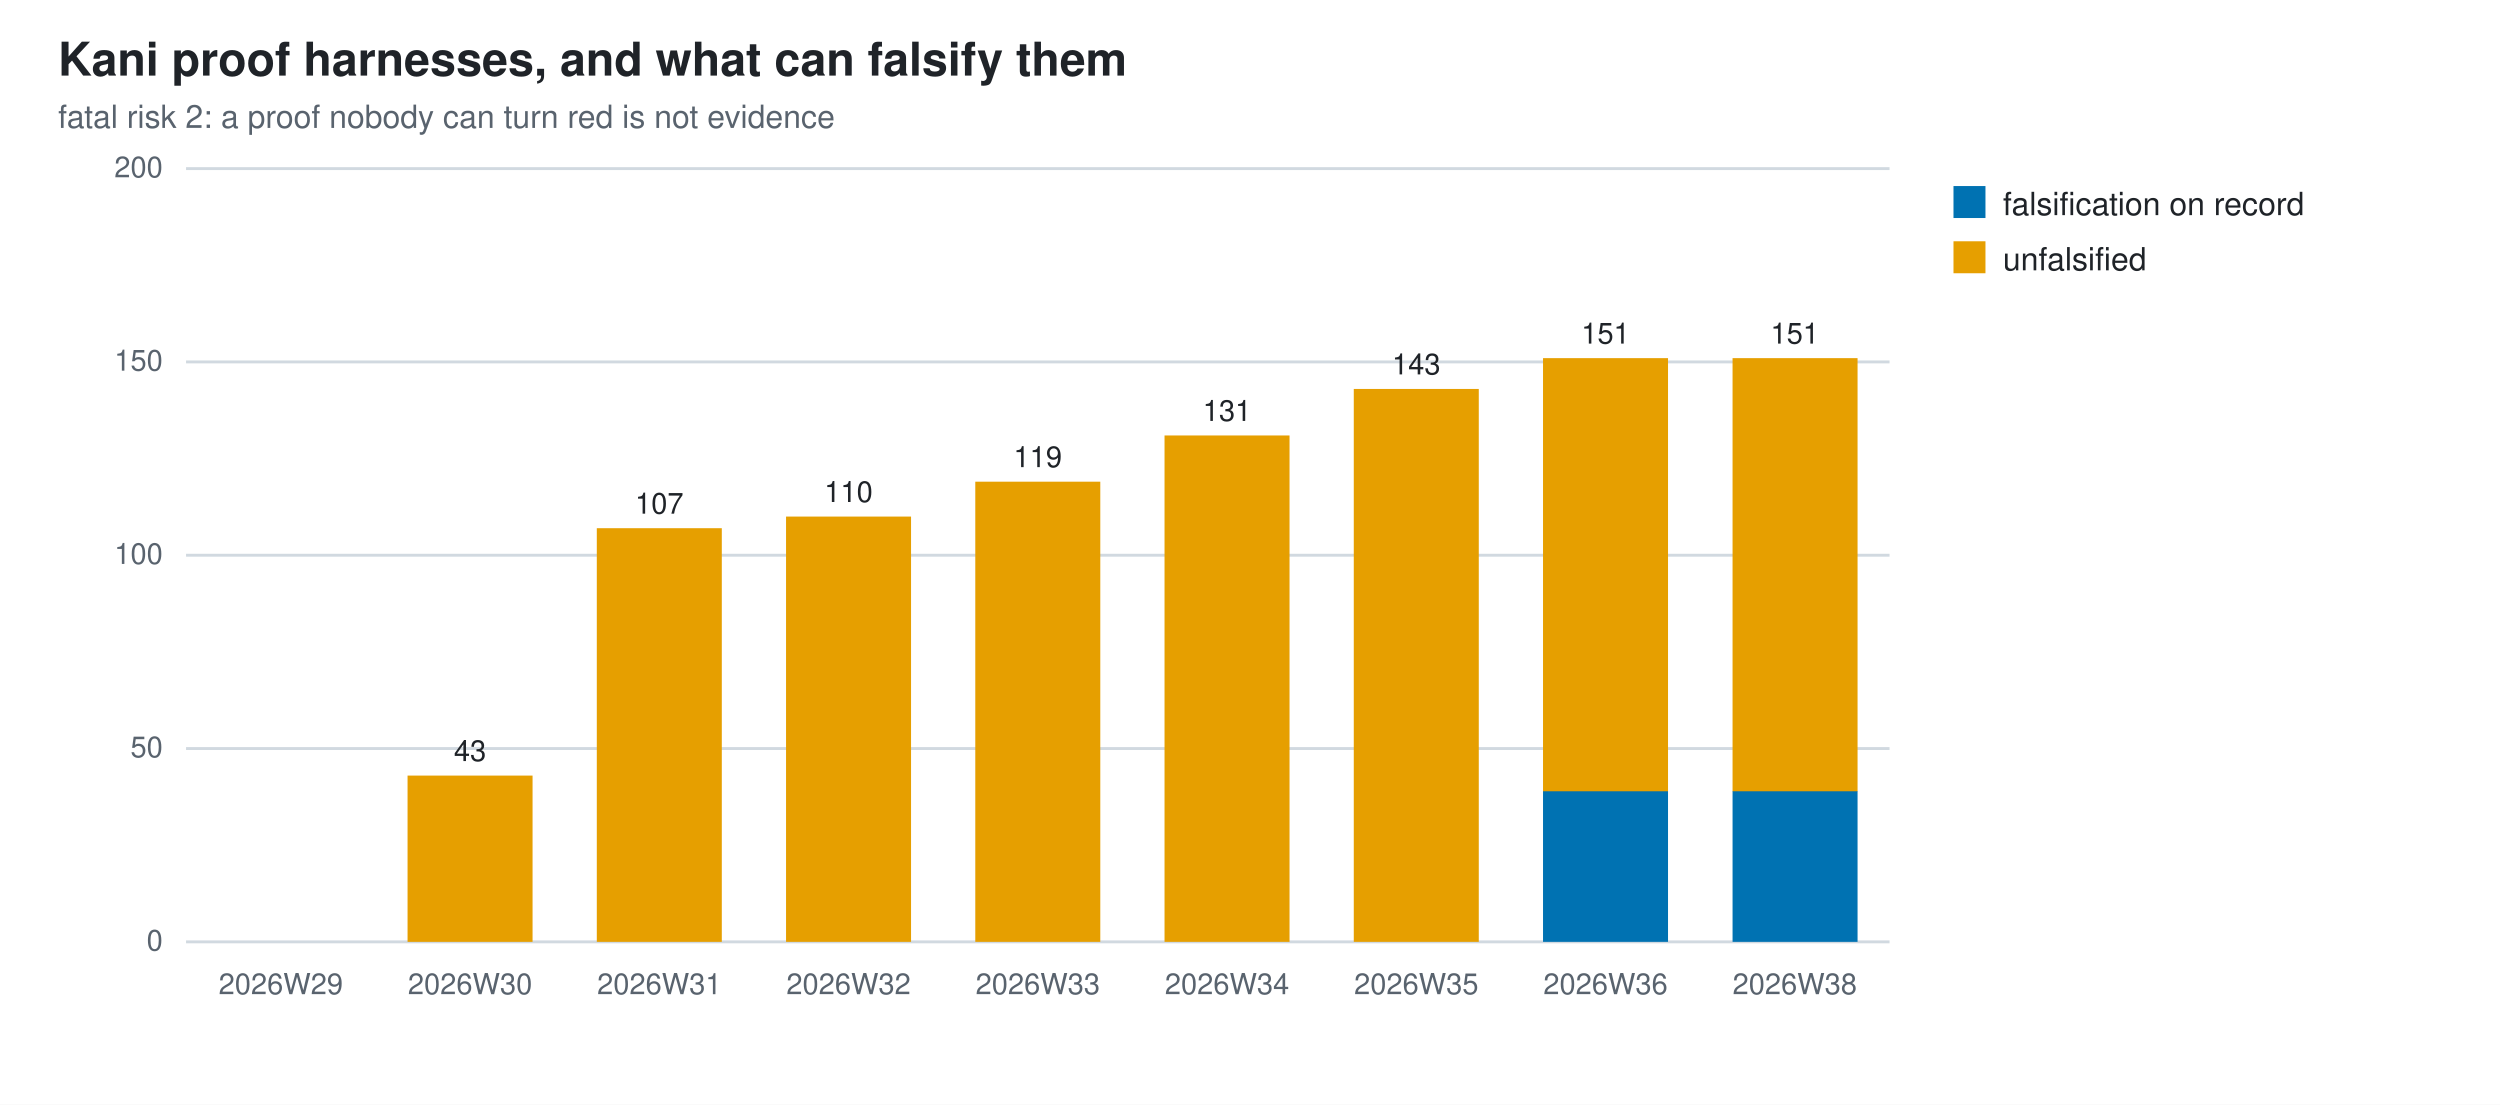
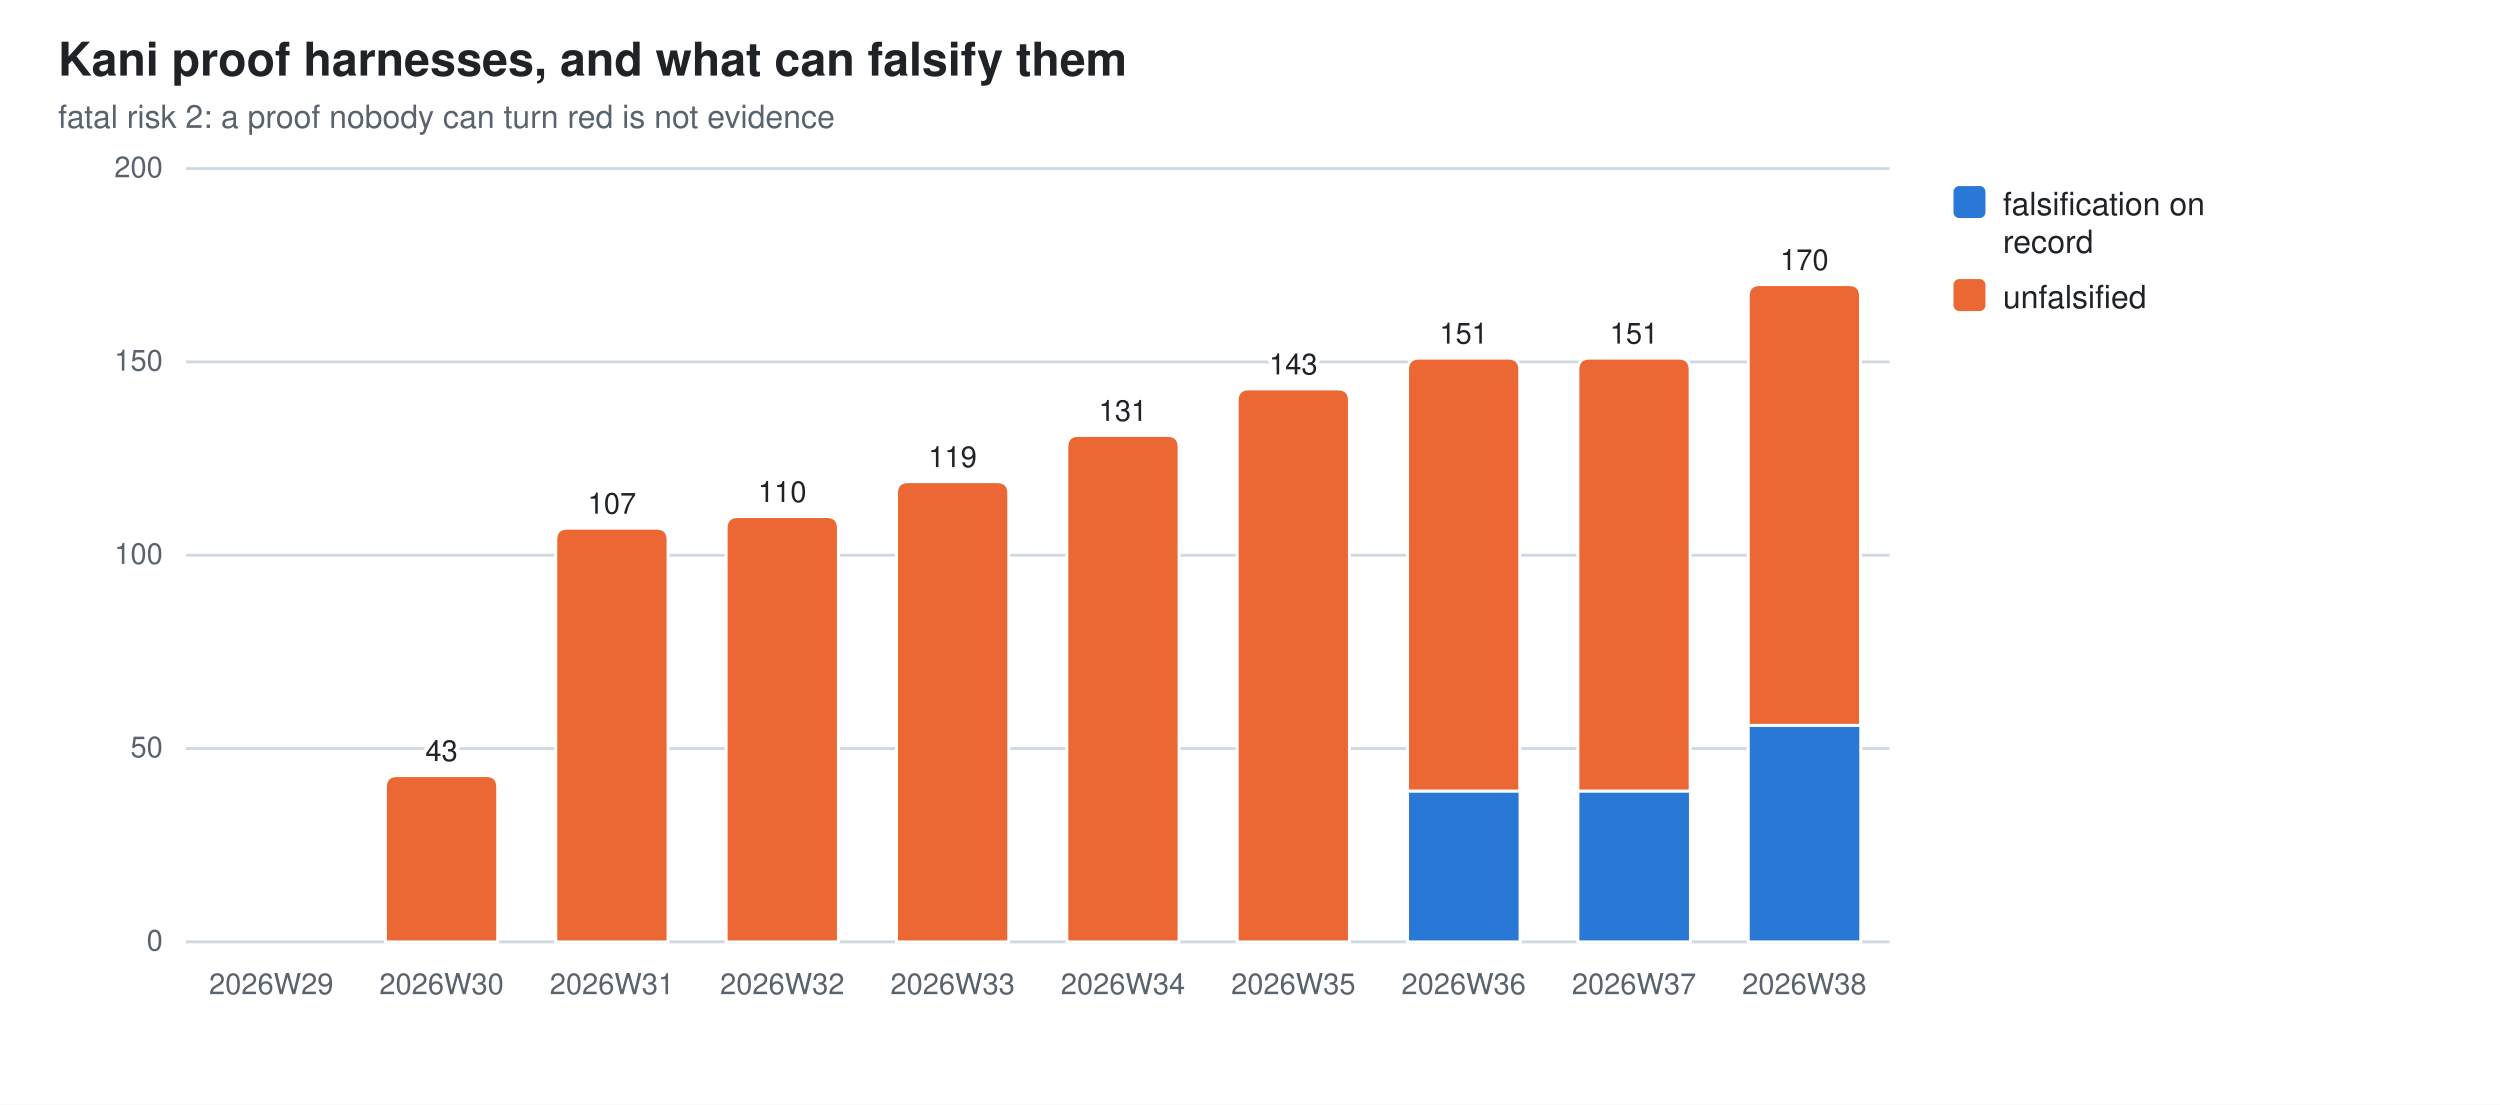
<svg xmlns="http://www.w3.org/2000/svg" width="860" height="380" viewBox="0 0 860 380" role="img" aria-label="Kani proof harnesses, and what can falsify them">
  <style>
  .bg{fill:#ffffff} .fg{fill:#1f2328} .mut{fill:#59636e} .grid{stroke:#d1d9e0}
+   .seg{stroke:#ffffff;stroke-width:1}
+   .val{paint-order:stroke;stroke:#ffffff;stroke-width:3px;stroke-linejoin:round}
+   .s0{fill:#2a78d6}  .s1{fill:#eb6834}  .s2{fill:#1baf7a}  .s3{fill:#eda100}  .s4{fill:#e87ba4}  .s5{fill:#008300}  .s6{fill:#4a3aa7}
  @media (prefers-color-scheme: dark){
-     .bg{fill:#0d1117} .fg{fill:#e6edf3} .mut{fill:#9198a1} .grid{stroke:#30363d}}
+     .bg{fill:#0d1117} .fg{fill:#e6edf3} .mut{fill:#9198a1} .grid{stroke:#30363d}
+     .seg{stroke:#0d1117} .val{stroke:#0d1117} .s0{fill:#3987e5} .s1{fill:#d95926} .s2{fill:#199e70} .s3{fill:#c98500} .s4{fill:#d55181} .s5{fill:#008300} .s6{fill:#9085e9}}
  text{font-family:-apple-system,BlinkMacSystemFont,"Segoe UI",Helvetica,Arial,sans-serif}
</style>
  <rect class="bg" width="860" height="380" />
  <text class="fg" x="20" y="26" font-size="16" font-weight="600">Kani proof harnesses, and what can falsify them</text>
  <text class="mut" x="20" y="44" font-size="11">fatal risk 2: a proof nobody can turn red is not evidence</text>
  <line class="grid" x1="64" y1="324.0" x2="650.0" y2="324.0" stroke-width="1" />
  <text class="mut" x="56" y="327.0" font-size="10" text-anchor="end">0</text>
  <line class="grid" x1="64" y1="257.5" x2="650.0" y2="257.5" stroke-width="1" />
  <text class="mut" x="56" y="260.5" font-size="10" text-anchor="end">50</text>
  <line class="grid" x1="64" y1="191.0" x2="650.0" y2="191.0" stroke-width="1" />
  <text class="mut" x="56" y="194.0" font-size="10" text-anchor="end">100</text>
  <line class="grid" x1="64" y1="124.5" x2="650.0" y2="124.5" stroke-width="1" />
  <text class="mut" x="56" y="127.5" font-size="10" text-anchor="end">150</text>
  <line class="grid" x1="64" y1="58.0" x2="650.0" y2="58.0" stroke-width="1" />
  <text class="mut" x="56" y="61.0" font-size="10" text-anchor="end">200</text>
-   <text class="mut" x="96.6" y="342" font-size="10" text-anchor="middle">2026W29</text>
-   <rect x="140.2" y="266.8" width="43.0" height="57.2" fill="#E69F00" />
-   <text class="mut" x="161.7" y="342" font-size="10" text-anchor="middle">2026W30</text>
-   <text class="fg" x="161.7" y="261.8" font-size="10" text-anchor="middle">43</text>
-   <rect x="205.3" y="181.7" width="43.0" height="142.3" fill="#E69F00" />
-   <text class="mut" x="226.8" y="342" font-size="10" text-anchor="middle">2026W31</text>
-   <text class="fg" x="226.8" y="176.7" font-size="10" text-anchor="middle">107</text>
-   <rect x="270.4" y="177.7" width="43.0" height="146.3" fill="#E69F00" />
-   <text class="mut" x="291.9" y="342" font-size="10" text-anchor="middle">2026W32</text>
-   <text class="fg" x="291.9" y="172.7" font-size="10" text-anchor="middle">110</text>
-   <rect x="335.5" y="165.7" width="43.0" height="158.3" fill="#E69F00" />
-   <text class="mut" x="357.0" y="342" font-size="10" text-anchor="middle">2026W33</text>
-   <text class="fg" x="357.0" y="160.7" font-size="10" text-anchor="middle">119</text>
-   <rect x="400.6" y="149.8" width="43.0" height="174.2" fill="#E69F00" />
-   <text class="mut" x="422.1" y="342" font-size="10" text-anchor="middle">2026W34</text>
-   <text class="fg" x="422.1" y="144.8" font-size="10" text-anchor="middle">131</text>
-   <rect x="465.7" y="133.8" width="43.0" height="190.2" fill="#E69F00" />
-   <text class="mut" x="487.2" y="342" font-size="10" text-anchor="middle">2026W35</text>
-   <text class="fg" x="487.2" y="128.8" font-size="10" text-anchor="middle">143</text>
-   <rect x="530.8" y="272.1" width="43.0" height="51.9" fill="#0072B2" />
-   <rect x="530.8" y="123.2" width="43.0" height="149.0" fill="#E69F00" />
-   <text class="mut" x="552.3" y="342" font-size="10" text-anchor="middle">2026W36</text>
-   <text class="fg" x="552.3" y="118.2" font-size="10" text-anchor="middle">151</text>
-   <rect x="596.0" y="272.1" width="43.0" height="51.9" fill="#0072B2" />
-   <rect x="596.0" y="123.2" width="43.0" height="149.0" fill="#E69F00" />
-   <text class="mut" x="617.4" y="342" font-size="10" text-anchor="middle">2026W38</text>
-   <text class="fg" x="617.4" y="118.2" font-size="10" text-anchor="middle">151</text>
-   <rect x="672" y="64" width="11" height="11" fill="#0072B2" />
-   <text class="fg" x="689" y="74" font-size="11">falsification on record</text>
-   <rect x="672" y="83" width="11" height="11" fill="#E69F00" />
-   <text class="fg" x="689" y="93" font-size="11">unfalsified</text>
+   <text class="mut" x="93.3" y="342" font-size="10" text-anchor="middle">2026W29</text>
+   <path class="seg s1" d="M132.6,324.0 V270.8 Q132.6,266.8 136.6,266.8 H167.2 Q171.2,266.8 171.2,270.8 V324.0 Z" />
+   <text class="mut" x="151.9" y="342" font-size="10" text-anchor="middle">2026W30</text>
+   <text class="fg val" x="151.9" y="261.8" font-size="10" text-anchor="middle">43</text>
+   <path class="seg s1" d="M191.2,324.0 V185.7 Q191.2,181.7 195.2,181.7 H225.8 Q229.8,181.7 229.8,185.7 V324.0 Z" />
+   <text class="mut" x="210.5" y="342" font-size="10" text-anchor="middle">2026W31</text>
+   <text class="fg val" x="210.5" y="176.7" font-size="10" text-anchor="middle">107</text>
+   <path class="seg s1" d="M249.8,324.0 V181.7 Q249.8,177.7 253.8,177.7 H284.4 Q288.4,177.7 288.4,181.7 V324.0 Z" />
+   <text class="mut" x="269.1" y="342" font-size="10" text-anchor="middle">2026W32</text>
+   <text class="fg val" x="269.1" y="172.7" font-size="10" text-anchor="middle">110</text>
+   <path class="seg s1" d="M308.4,324.0 V169.7 Q308.4,165.7 312.4,165.7 H343.0 Q347.0,165.7 347.0,169.7 V324.0 Z" />
+   <text class="mut" x="327.7" y="342" font-size="10" text-anchor="middle">2026W33</text>
+   <text class="fg val" x="327.7" y="160.7" font-size="10" text-anchor="middle">119</text>
+   <path class="seg s1" d="M367.0,324.0 V153.8 Q367.0,149.8 371.0,149.8 H401.6 Q405.6,149.8 405.6,153.8 V324.0 Z" />
+   <text class="mut" x="386.3" y="342" font-size="10" text-anchor="middle">2026W34</text>
+   <text class="fg val" x="386.3" y="144.8" font-size="10" text-anchor="middle">131</text>
+   <path class="seg s1" d="M425.6,324.0 V137.8 Q425.6,133.8 429.6,133.8 H460.2 Q464.2,133.8 464.2,137.8 V324.0 Z" />
+   <text class="mut" x="444.9" y="342" font-size="10" text-anchor="middle">2026W35</text>
+   <text class="fg val" x="444.9" y="128.8" font-size="10" text-anchor="middle">143</text>
+   <rect class="seg s0" x="484.2" y="272.1" width="38.7" height="51.9" />
+   <path class="seg s1" d="M484.2,272.1 V127.2 Q484.2,123.2 488.2,123.2 H518.8 Q522.8,123.2 522.8,127.2 V272.1 Z" />
+   <text class="mut" x="503.5" y="342" font-size="10" text-anchor="middle">2026W36</text>
+   <text class="fg val" x="503.5" y="118.2" font-size="10" text-anchor="middle">151</text>
+   <rect class="seg s0" x="542.8" y="272.1" width="38.7" height="51.9" />
+   <path class="seg s1" d="M542.8,272.1 V127.2 Q542.8,123.2 546.8,123.2 H577.4 Q581.4,123.2 581.4,127.2 V272.1 Z" />
+   <text class="mut" x="562.1" y="342" font-size="10" text-anchor="middle">2026W37</text>
+   <text class="fg val" x="562.1" y="118.2" font-size="10" text-anchor="middle">151</text>
+   <rect class="seg s0" x="601.4" y="249.5" width="38.7" height="74.5" />
+   <path class="seg s1" d="M601.4,249.5 V101.9 Q601.4,97.9 605.4,97.9 H636.0 Q640.0,97.9 640.0,101.9 V249.5 Z" />
+   <text class="mut" x="620.7" y="342" font-size="10" text-anchor="middle">2026W38</text>
+   <text class="fg val" x="620.7" y="92.9" font-size="10" text-anchor="middle">170</text>
+   <rect class="s0" x="672" y="64" width="11" height="11" rx="2" />
+   <text class="fg" y="74" font-size="11">
+     <tspan x="689" dy="0">falsification on</tspan>
+     <tspan x="689" dy="13">record</tspan>
+   </text>
+   <rect class="s1" x="672" y="96" width="11" height="11" rx="2" />
+   <text class="fg" y="106" font-size="11">
+     <tspan x="689" dy="0">unfalsified</tspan>
+   </text>
</svg>
